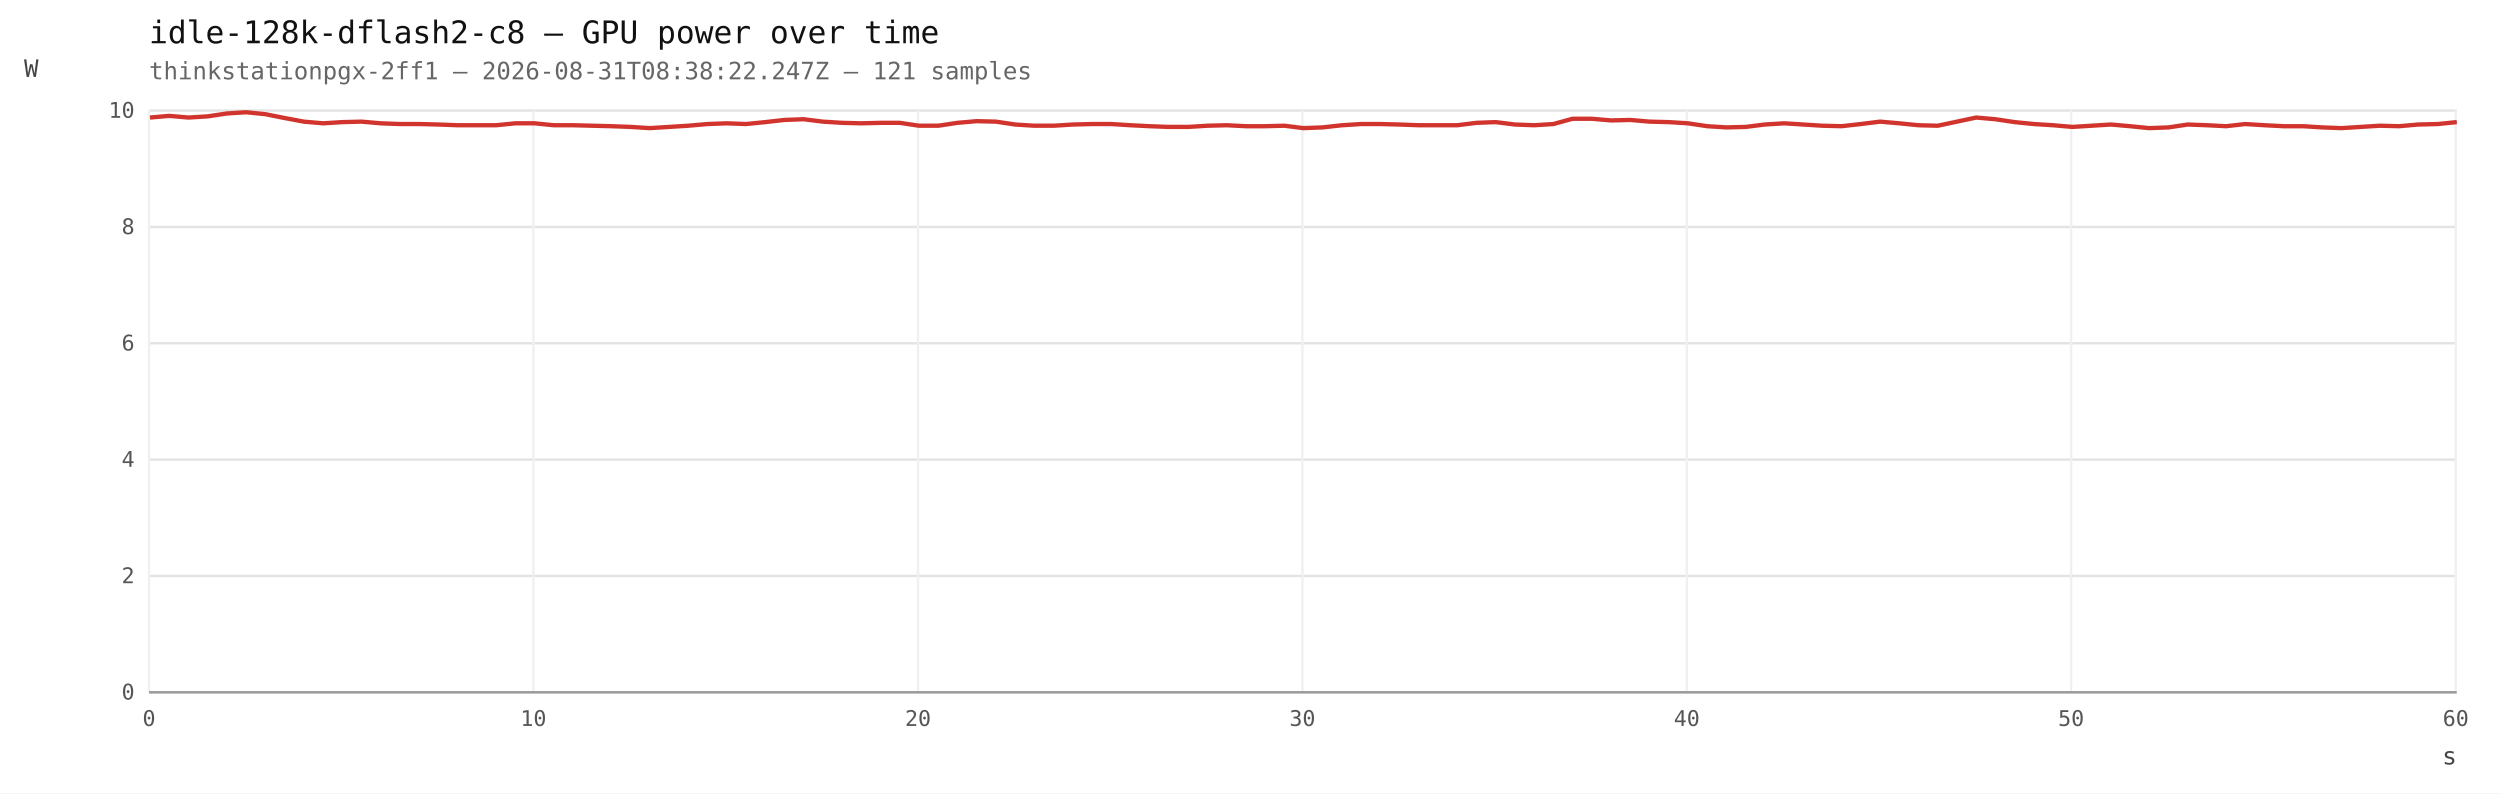
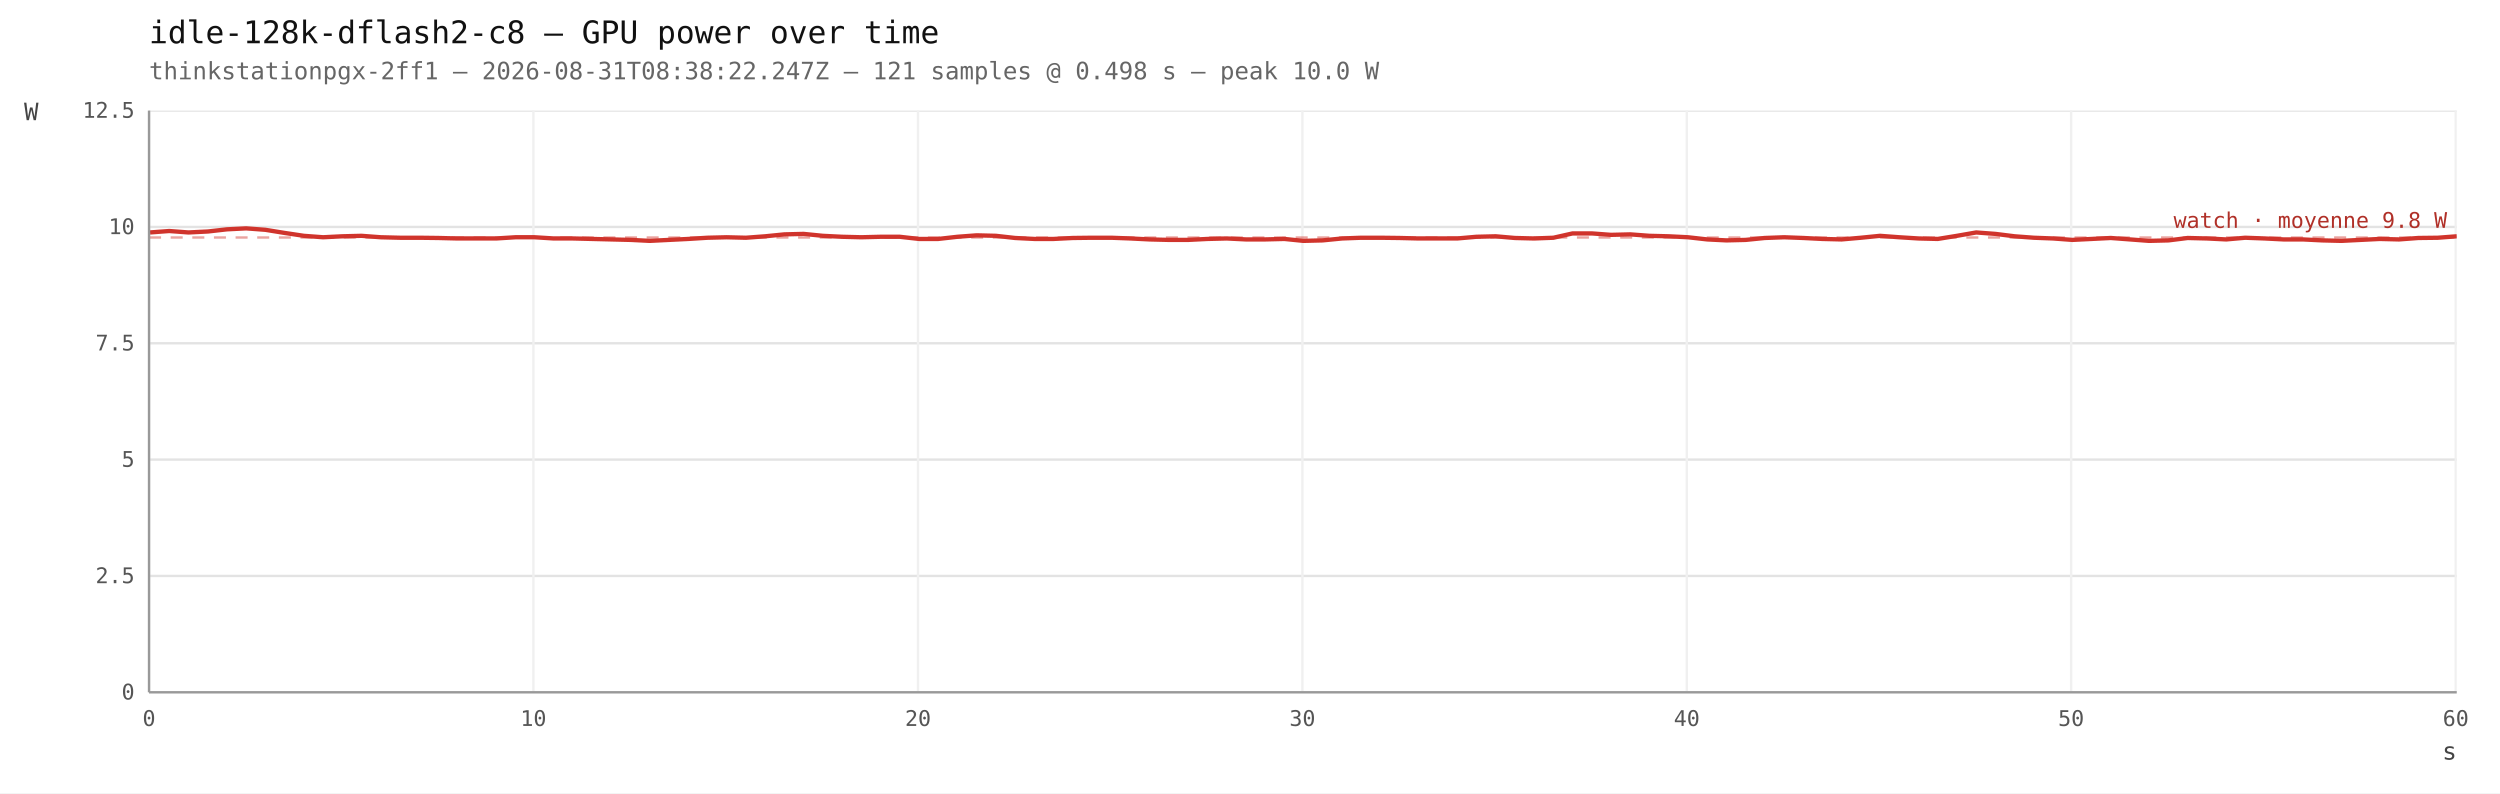
<svg xmlns="http://www.w3.org/2000/svg" width="1040" height="330" viewBox="0 0 1040 330" font-family="Menlo,Consolas,monospace">
+   <defs>
+     <clipPath id="plot-clip">
+       <rect x="62" y="46" width="960" height="242" />
+     </clipPath>
+   </defs>
  <rect width="1040" height="330" fill="#ffffff" />
  <text x="62" y="18" font-size="13" fill="#111">idle-128k-dflash2-c8 — GPU power over time</text>
-   <text x="62" y="33" font-size="10" fill="#666">thinkstationpgx-2ff1 — 2026-08-31T08:38:22.247Z — 121 samples</text>
-   <line x1="62" y1="288.0" x2="1022" y2="288.0" stroke="#e3e3e3" stroke-width="1" />
+   <text x="62" y="33" font-size="10" fill="#666">thinkstationpgx-2ff1 — 2026-08-31T08:38:22.247Z — 121 samples @ 0.498 s — peak 10.0 W</text>
+   <g clip-path="url(#plot-clip)">
+     <line x1="62" y1="288.0" x2="1022" y2="288.0" stroke="#e3e3e3" stroke-width="1" />
+     <line x1="62" y1="239.6" x2="1022" y2="239.6" stroke="#e3e3e3" stroke-width="1" />
+     <line x1="62" y1="191.2" x2="1022" y2="191.2" stroke="#e3e3e3" stroke-width="1" />
+     <line x1="62" y1="142.8" x2="1022" y2="142.8" stroke="#e3e3e3" stroke-width="1" />
+     <line x1="62" y1="94.4" x2="1022" y2="94.4" stroke="#e3e3e3" stroke-width="1" />
+     <line x1="62" y1="46.0" x2="1022" y2="46.0" stroke="#e3e3e3" stroke-width="1" />
+     <line x1="62.0" y1="46" x2="62.0" y2="288" stroke="#f0f0f0" stroke-width="1" />
+     <line x1="221.9" y1="46" x2="221.9" y2="288" stroke="#f0f0f0" stroke-width="1" />
+     <line x1="381.9" y1="46" x2="381.9" y2="288" stroke="#f0f0f0" stroke-width="1" />
+     <line x1="541.8" y1="46" x2="541.8" y2="288" stroke="#f0f0f0" stroke-width="1" />
+     <line x1="701.7" y1="46" x2="701.7" y2="288" stroke="#f0f0f0" stroke-width="1" />
+     <line x1="861.6" y1="46" x2="861.6" y2="288" stroke="#f0f0f0" stroke-width="1" />
+     <line x1="1021.6" y1="46" x2="1021.6" y2="288" stroke="#f0f0f0" stroke-width="1" />
+     <line x1="62" y1="98.8" x2="1022" y2="98.8" stroke="#d0342c" opacity="0.45" stroke-dasharray="5,4" stroke-width="1" />
+     <polyline fill="none" stroke="#d0342c" stroke-width="1.8" points="62.4,96.7 70.4,96.1 78.4,96.7 86.5,96.3 94.4,95.4 102.4,95.0 110.4,95.6 118.4,96.9 126.4,98.1 134.4,98.7 142.4,98.3 150.4,98.1 158.4,98.7 166.4,98.9 174.4,98.9 182.4,99.0 190.4,99.2 198.4,99.2 206.4,99.2 214.4,98.7 222.4,98.7 230.4,99.2 238.4,99.2 246.3,99.4 254.3,99.6 262.4,99.8 270.3,100.2 278.3,99.8 286.3,99.4 294.3,98.9 302.3,98.7 310.3,98.9 318.3,98.3 326.3,97.5 334.3,97.3 342.3,98.1 350.3,98.5 358.3,98.7 366.3,98.5 374.3,98.5 382.3,99.4 390.3,99.4 398.3,98.5 406.3,97.9 414.3,98.1 422.3,99.0 430.3,99.4 438.3,99.4 446.3,99.0 454.3,98.9 462.3,98.9 470.3,99.2 478.2,99.6 486.2,99.8 494.3,99.8 502.3,99.4 510.3,99.2 518.3,99.6 526.2,99.6 534.3,99.4 542.2,100.2 550.2,100.0 558.3,99.2 566.2,98.9 574.2,98.9 582.2,99.0 590.2,99.2 598.2,99.2 606.2,99.2 614.2,98.5 622.2,98.3 630.2,99.0 638.2,99.2 646.2,98.9 654.2,97.1 662.2,97.1 670.2,97.7 678.2,97.5 686.2,98.1 694.2,98.3 702.2,98.7 710.2,99.6 718.2,100.0 726.2,99.8 734.1,99.0 742.2,98.7 750.2,99.0 758.1,99.4 766.1,99.6 774.1,98.9 782.1,98.1 790.1,98.7 798.1,99.2 806.1,99.4 814.1,98.1 822.1,96.7 830.1,97.3 838.1,98.3 846.1,98.9 854.1,99.2 862.1,99.8 870.1,99.4 878.1,99.0 886.1,99.6 894.0,100.2 902.1,100.0 910.1,99.0 918.1,99.2 926.1,99.6 934.0,98.9 942.1,99.2 950.0,99.6 958.0,99.6 966.0,100.0 974.0,100.2 982.0,99.8 990.0,99.4 998.0,99.6 1006.0,99.0 1014.1,98.9 1022.0,98.3" />
+   </g>
+   <line x1="62" y1="288" x2="1022" y2="288" stroke="#999" stroke-width="1" />
+   <line x1="62" y1="46" x2="62" y2="288" stroke="#999" stroke-width="1" />
  <text x="56" y="291.0" font-size="9" fill="#555" text-anchor="end">0</text>
-   <line x1="62" y1="239.6" x2="1022" y2="239.6" stroke="#e3e3e3" stroke-width="1" />
-   <text x="56" y="242.6" font-size="9" fill="#555" text-anchor="end">2</text>
-   <line x1="62" y1="191.2" x2="1022" y2="191.2" stroke="#e3e3e3" stroke-width="1" />
-   <text x="56" y="194.2" font-size="9" fill="#555" text-anchor="end">4</text>
-   <line x1="62" y1="142.8" x2="1022" y2="142.8" stroke="#e3e3e3" stroke-width="1" />
-   <text x="56" y="145.8" font-size="9" fill="#555" text-anchor="end">6</text>
-   <line x1="62" y1="94.4" x2="1022" y2="94.4" stroke="#e3e3e3" stroke-width="1" />
-   <text x="56" y="97.4" font-size="9" fill="#555" text-anchor="end">8</text>
-   <line x1="62" y1="46.0" x2="1022" y2="46.0" stroke="#e3e3e3" stroke-width="1" />
-   <text x="56" y="49.0" font-size="9" fill="#555" text-anchor="end">10</text>
-   <line x1="62.0" y1="46" x2="62.0" y2="288" stroke="#f0f0f0" stroke-width="1" />
+   <text x="56" y="242.6" font-size="9" fill="#555" text-anchor="end">2.5</text>
+   <text x="56" y="194.2" font-size="9" fill="#555" text-anchor="end">5</text>
+   <text x="56" y="145.8" font-size="9" fill="#555" text-anchor="end">7.5</text>
+   <text x="56" y="97.4" font-size="9" fill="#555" text-anchor="end">10</text>
+   <text x="56" y="49.0" font-size="9" fill="#555" text-anchor="end">12.5</text>
  <text x="62.0" y="302" font-size="9" fill="#555" text-anchor="middle">0</text>
-   <line x1="221.9" y1="46" x2="221.9" y2="288" stroke="#f0f0f0" stroke-width="1" />
  <text x="221.9" y="302" font-size="9" fill="#555" text-anchor="middle">10</text>
-   <line x1="381.9" y1="46" x2="381.9" y2="288" stroke="#f0f0f0" stroke-width="1" />
  <text x="381.9" y="302" font-size="9" fill="#555" text-anchor="middle">20</text>
-   <line x1="541.8" y1="46" x2="541.8" y2="288" stroke="#f0f0f0" stroke-width="1" />
  <text x="541.8" y="302" font-size="9" fill="#555" text-anchor="middle">30</text>
-   <line x1="701.7" y1="46" x2="701.7" y2="288" stroke="#f0f0f0" stroke-width="1" />
  <text x="701.7" y="302" font-size="9" fill="#555" text-anchor="middle">40</text>
-   <line x1="861.6" y1="46" x2="861.6" y2="288" stroke="#f0f0f0" stroke-width="1" />
  <text x="861.6" y="302" font-size="9" fill="#555" text-anchor="middle">50</text>
-   <line x1="1021.6" y1="46" x2="1021.6" y2="288" stroke="#f0f0f0" stroke-width="1" />
  <text x="1021.6" y="302" font-size="9" fill="#555" text-anchor="middle">60</text>
-   <line x1="62" y1="288" x2="1022" y2="288" stroke="#999" stroke-width="1" />
-   <text x="1022" y="318" font-size="10" fill="#444" text-anchor="end">s</text>
-   <text x="10" y="32" font-size="10" fill="#444">W</text>
-   <polyline fill="none" stroke="#3b6fb5" stroke-width="1" opacity="0.75" points="62.4,48.9 70.4,48.2 78.4,48.9 86.5,48.4 94.4,47.2 102.4,46.7 110.4,47.5 118.4,49.1 126.4,50.6 134.4,51.3 142.4,50.8 150.4,50.6 158.4,51.3 166.4,51.6 174.4,51.6 182.4,51.8 190.4,52.1 198.4,52.1 206.4,52.1 214.4,51.3 222.4,51.3 230.4,52.1 238.4,52.1 246.3,52.3 254.3,52.5 262.4,52.8 270.3,53.3 278.3,52.8 286.3,52.3 294.3,51.6 302.3,51.3 310.3,51.6 318.3,50.8 326.3,49.9 334.3,49.6 342.3,50.6 350.3,51.1 358.3,51.3 366.3,51.1 374.3,51.1 382.3,52.3 390.3,52.3 398.3,51.1 406.3,50.4 414.3,50.6 422.3,51.8 430.3,52.3 438.3,52.3 446.3,51.8 454.3,51.6 462.3,51.6 470.3,52.1 478.2,52.5 486.2,52.8 494.3,52.8 502.3,52.3 510.3,52.1 518.3,52.5 526.2,52.5 534.3,52.3 542.2,53.3 550.2,53.0 558.3,52.1 566.2,51.6 574.2,51.6 582.2,51.8 590.2,52.1 598.2,52.1 606.2,52.1 614.2,51.1 622.2,50.8 630.2,51.8 638.2,52.1 646.2,51.6 654.2,49.4 662.2,49.4 670.2,50.1 678.2,49.9 686.2,50.6 694.2,50.8 702.2,51.3 710.2,52.5 718.2,53.0 726.2,52.8 734.1,51.8 742.2,51.3 750.2,51.8 758.1,52.3 766.1,52.5 774.1,51.6 782.1,50.6 790.1,51.3 798.1,52.1 806.1,52.3 814.1,50.6 822.1,48.9 830.1,49.6 838.1,50.8 846.1,51.6 854.1,52.1 862.1,52.8 870.1,52.3 878.1,51.8 886.1,52.5 894.0,53.3 902.1,53.0 910.1,51.8 918.1,52.1 926.1,52.5 934.0,51.6 942.1,52.1 950.0,52.5 958.0,52.5 966.0,53.0 974.0,53.3 982.0,52.8 990.0,52.3 998.0,52.5 1006.0,51.8 1014.1,51.6 1022.0,50.8" />
-   <polyline fill="none" stroke="#d0342c" stroke-width="1.8" points="62.4,48.9 70.4,48.2 78.4,48.9 86.5,48.4 94.4,47.2 102.4,46.7 110.4,47.5 118.4,49.1 126.4,50.6 134.4,51.3 142.4,50.8 150.4,50.6 158.4,51.3 166.4,51.6 174.4,51.6 182.4,51.8 190.4,52.1 198.4,52.1 206.4,52.1 214.4,51.3 222.4,51.3 230.4,52.1 238.4,52.1 246.3,52.3 254.3,52.5 262.4,52.8 270.3,53.3 278.3,52.8 286.3,52.3 294.3,51.6 302.3,51.3 310.3,51.6 318.3,50.8 326.3,49.9 334.3,49.6 342.3,50.6 350.3,51.1 358.3,51.3 366.3,51.1 374.3,51.1 382.3,52.3 390.3,52.3 398.3,51.1 406.3,50.4 414.3,50.6 422.3,51.8 430.3,52.3 438.3,52.3 446.3,51.8 454.3,51.6 462.3,51.6 470.3,52.1 478.2,52.5 486.2,52.8 494.3,52.8 502.3,52.3 510.3,52.1 518.3,52.5 526.2,52.5 534.3,52.3 542.2,53.3 550.2,53.0 558.3,52.1 566.2,51.6 574.2,51.6 582.2,51.8 590.2,52.1 598.2,52.1 606.2,52.1 614.2,51.1 622.2,50.8 630.2,51.8 638.2,52.1 646.2,51.6 654.2,49.4 662.2,49.4 670.2,50.1 678.2,49.9 686.2,50.6 694.2,50.8 702.2,51.3 710.2,52.5 718.2,53.0 726.2,52.8 734.1,51.8 742.2,51.3 750.2,51.8 758.1,52.3 766.1,52.5 774.1,51.6 782.1,50.6 790.1,51.3 798.1,52.1 806.1,52.3 814.1,50.6 822.1,48.9 830.1,49.6 838.1,50.8 846.1,51.6 854.1,52.1 862.1,52.8 870.1,52.3 878.1,51.8 886.1,52.5 894.0,53.3 902.1,53.0 910.1,51.8 918.1,52.1 926.1,52.5 934.0,51.6 942.1,52.1 950.0,52.5 958.0,52.5 966.0,53.0 974.0,53.3 982.0,52.8 990.0,52.3 998.0,52.5 1006.0,51.8 1014.1,51.6 1022.0,50.8" />
+   <text x="1022" y="316" font-size="10" fill="#444" text-anchor="end">s</text>
+   <text x="10" y="50" font-size="10" fill="#444">W</text>
+   <text x="1018" y="94.8" font-size="9" fill="#b03028" text-anchor="end">watch · moyenne 9.8 W</text>
</svg>
